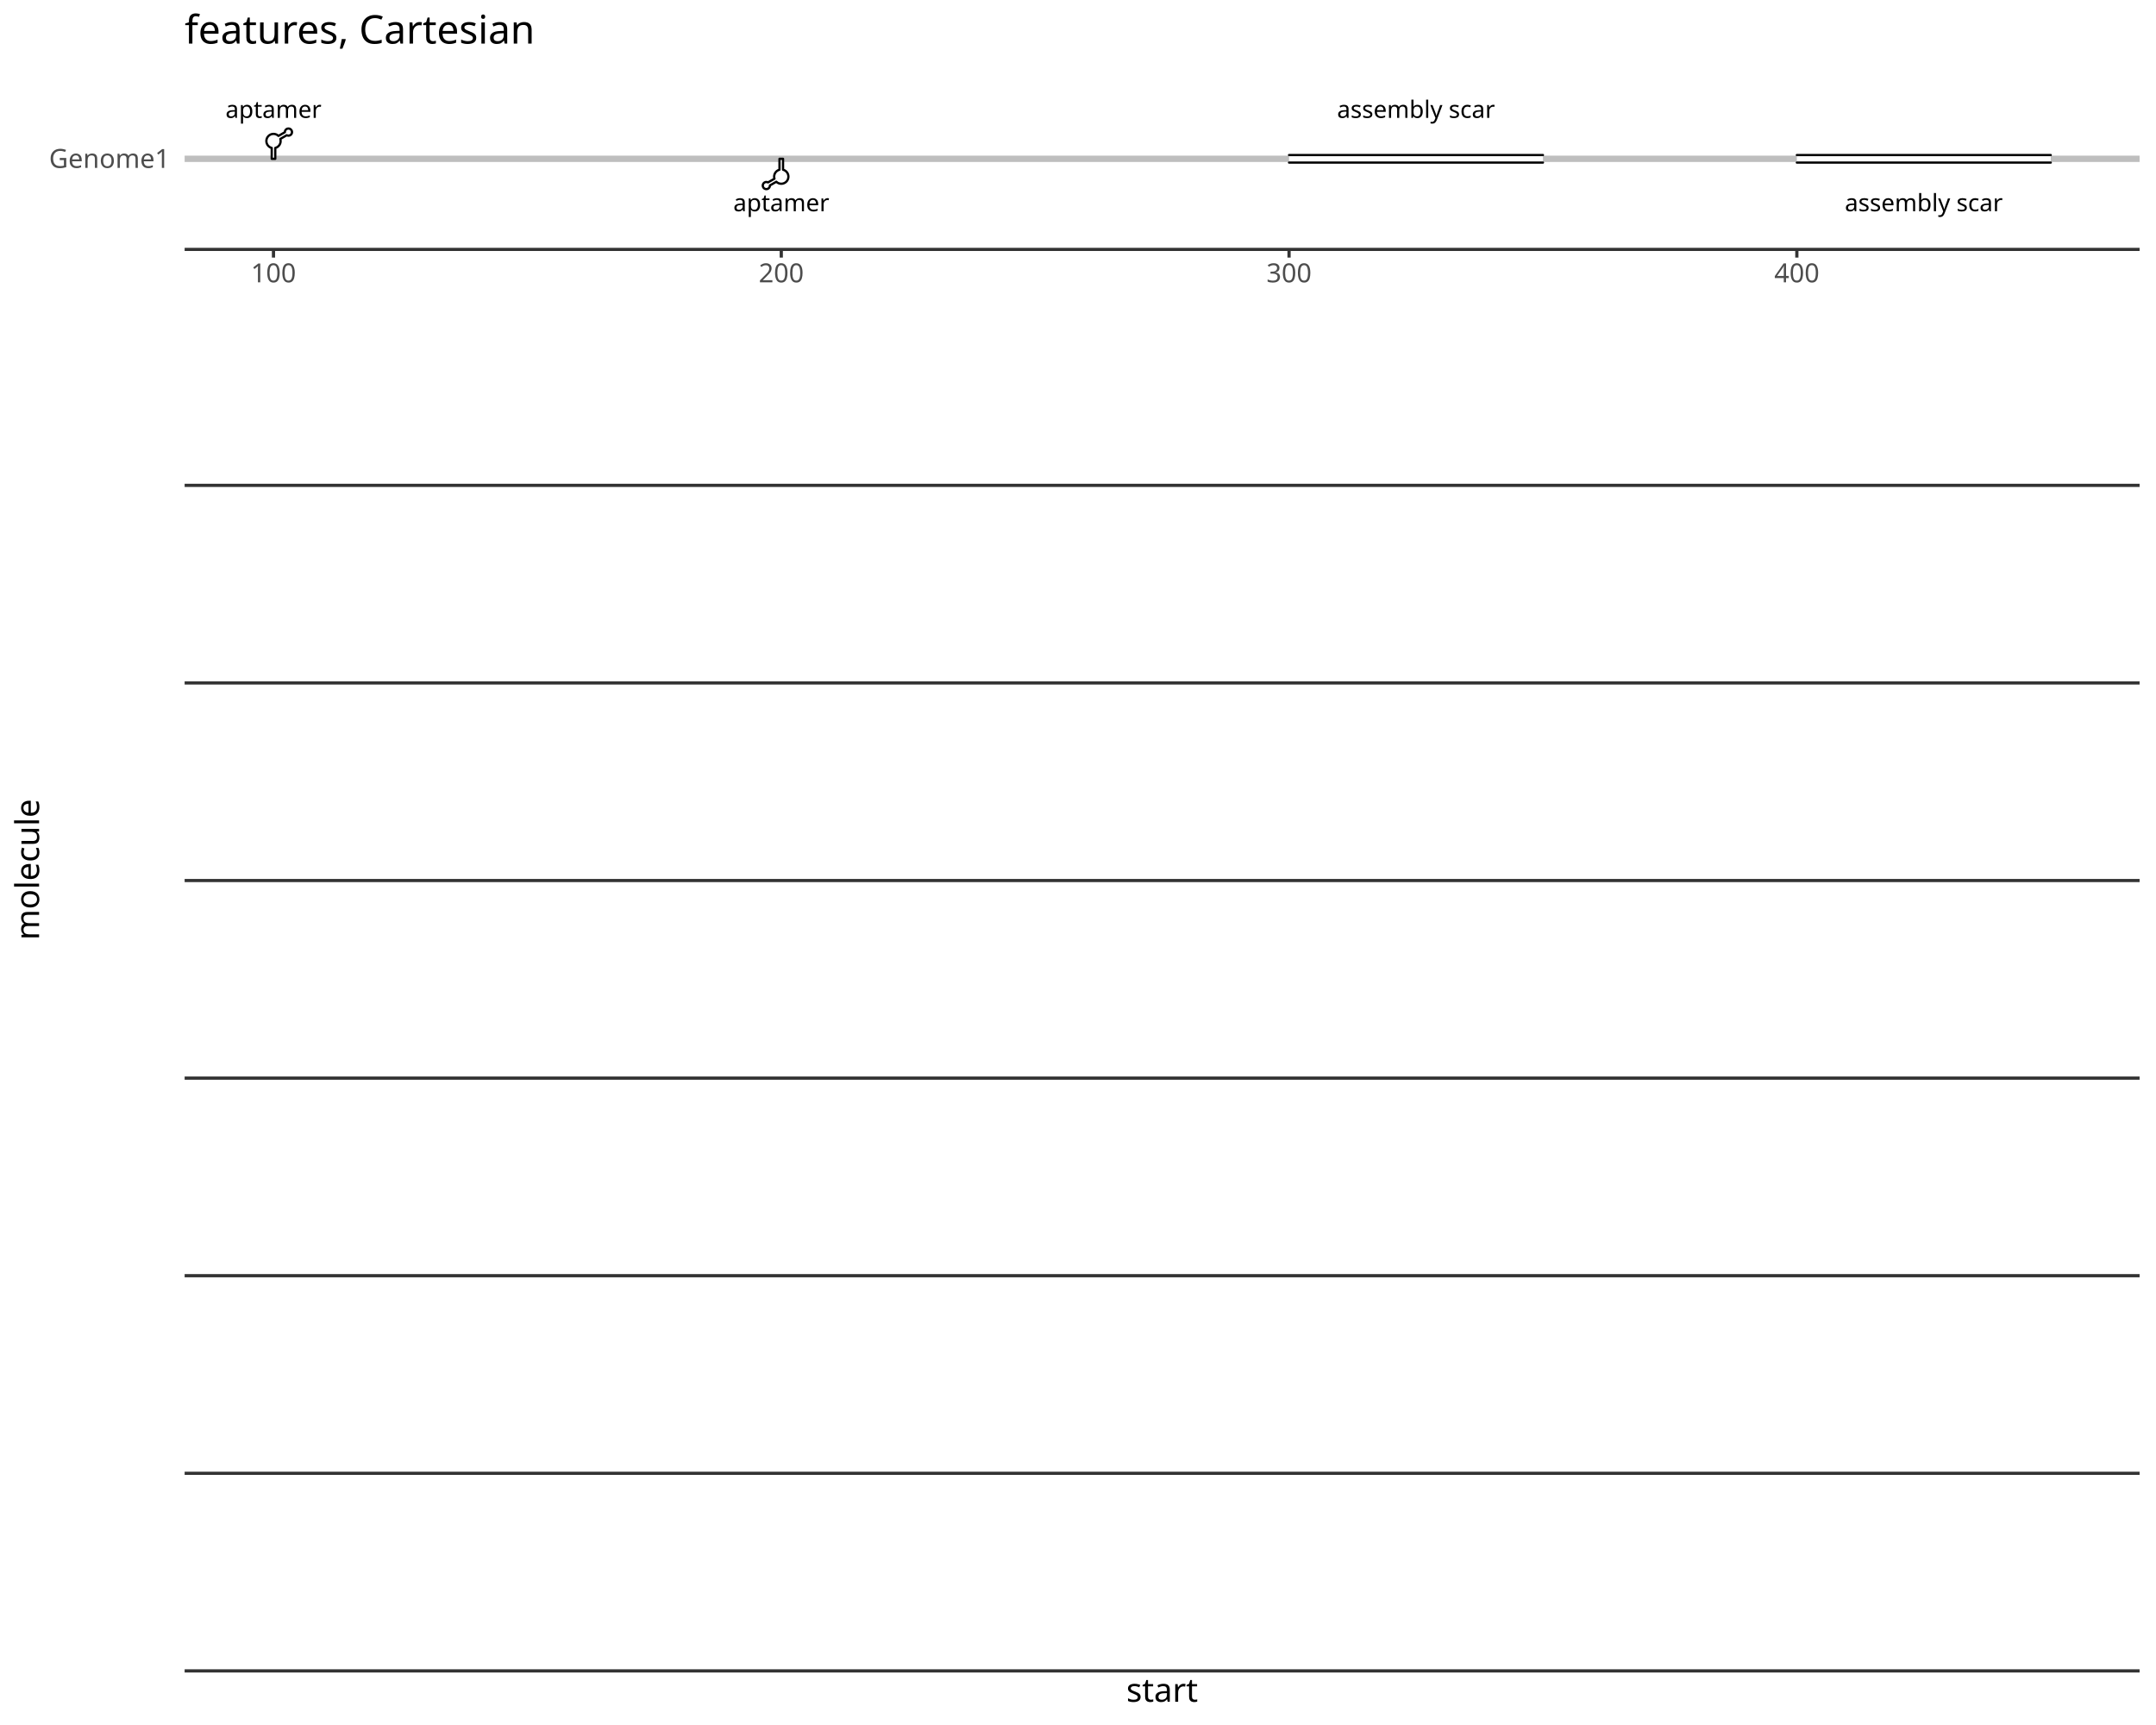
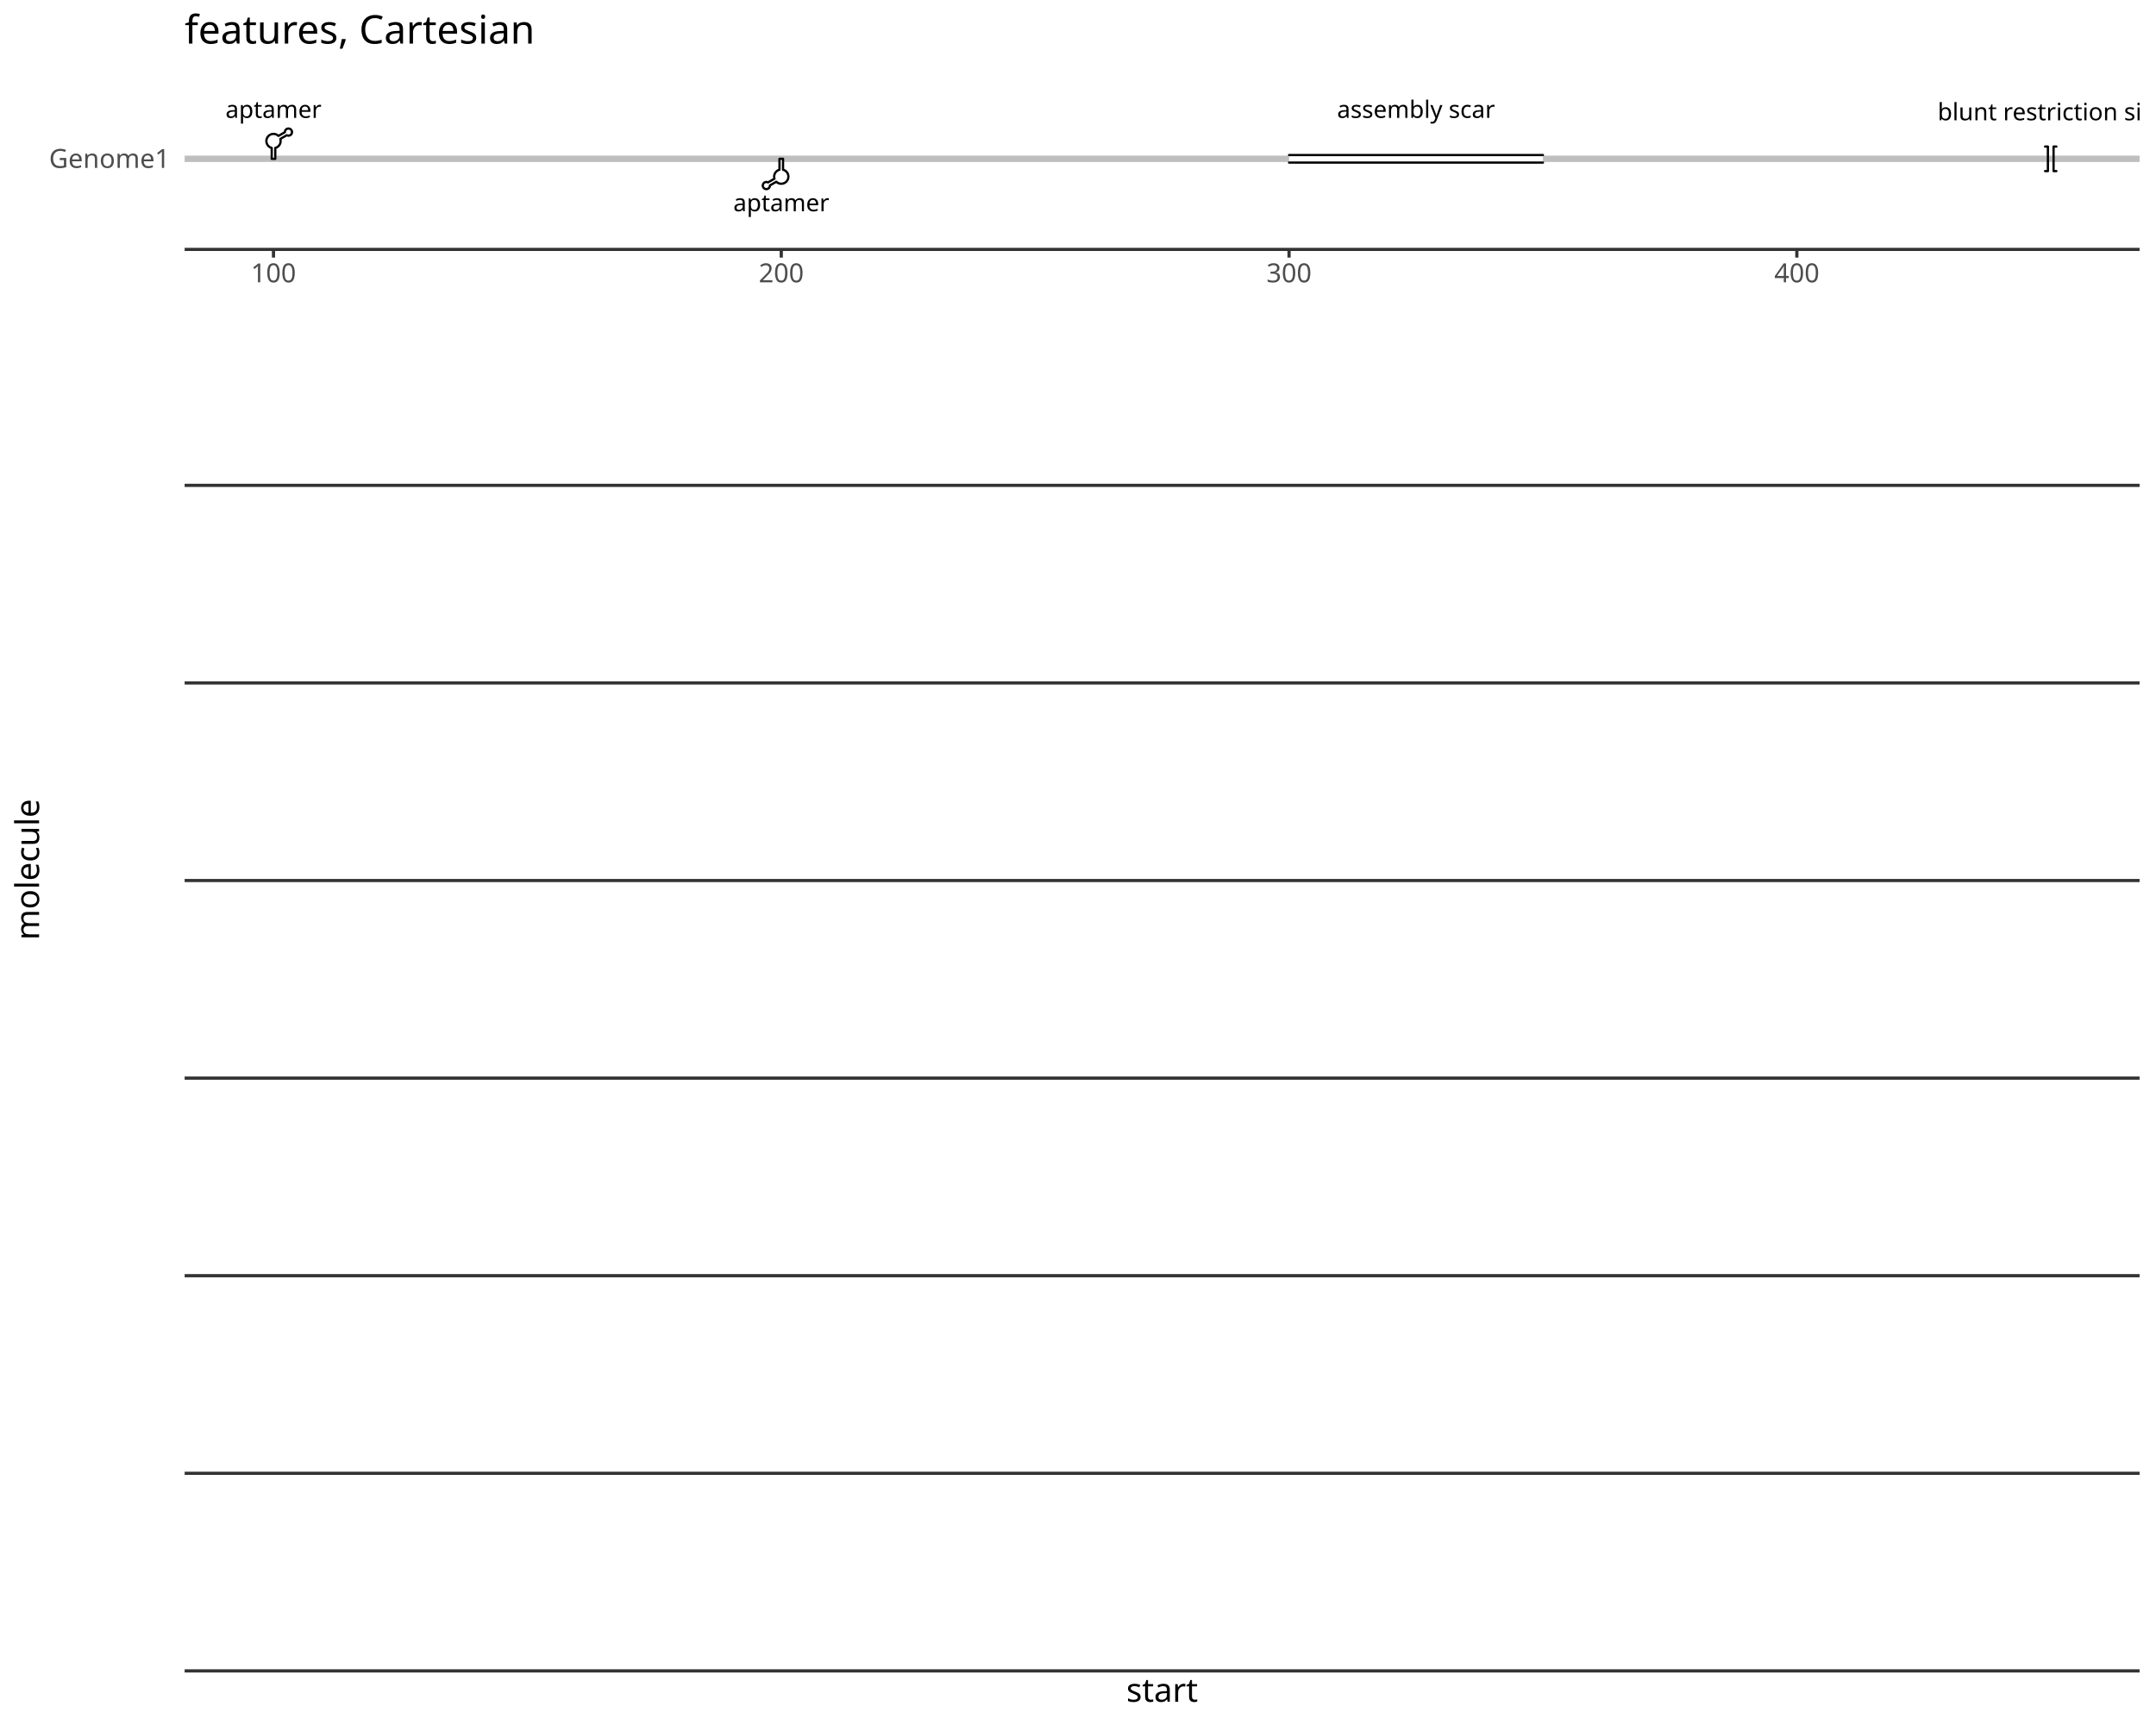
<svg xmlns="http://www.w3.org/2000/svg" class="svglite" data-engine-version="2.0" width="720.00pt" height="576.00pt" viewBox="0 0 720.00 576.00">
  <defs>
    <style type="text/css">
    .svglite line, .svglite polyline, .svglite polygon, .svglite path, .svglite rect, .svglite circle {
      fill: none;
      stroke: #000000;
      stroke-linecap: round;
      stroke-linejoin: round;
      stroke-miterlimit: 10.00;
    }
  </style>
  </defs>
  <rect width="100%" height="100%" style="stroke: none; fill: #FFFFFF;" />
  <defs>
    <clipPath id="cpMC4wMHw3MjAuMDB8MC4wMHw1NzYuMDA=">
      <rect x="0.00" y="0.00" width="720.00" height="576.00" />
    </clipPath>
  </defs>
  <g clip-path="url(#cpMC4wMHw3MjAuMDB8MC4wMHw1NzYuMDA=)">
    <rect x="0.00" y="0.00" width="720.00" height="576.00" style="stroke-width: 1.07; stroke: #FFFFFF; fill: #FFFFFF;" />
  </g>
  <defs>
    <clipPath id="cpNjEuNjZ8NzE0LjUyfDIyLjc4fDgzLjI4">
      <rect x="61.66" y="22.78" width="652.86" height="60.50" />
    </clipPath>
  </defs>
  <g clip-path="url(#cpNjEuNjZ8NzE0LjUyfDIyLjc4fDgzLjI4)">
    <polyline points="61.66,53.03 714.52,53.03 " style="stroke-width: 2.13; stroke: #BEBEBE; stroke-linecap: butt;" />
    <polygon points="91.93,53.03 91.93,49.39 91.93,49.39 92.03,49.36 92.14,49.32 92.24,49.29 92.34,49.24 92.43,49.20 92.53,49.14 92.62,49.09 92.71,49.03 92.79,48.97 92.87,48.90 92.95,48.83 93.03,48.75 93.10,48.68 93.17,48.60 93.24,48.51 93.30,48.43 93.36,48.34 93.41,48.25 93.46,48.15 93.51,48.05 93.55,47.96 93.59,47.85 93.62,47.75 93.65,47.64 93.67,47.54 93.69,47.43 93.70,47.32 93.71,47.20 93.71,47.09 93.71,47.09 93.71,47.07 93.71,47.04 93.71,47.02 93.71,46.99 93.71,46.97 93.71,46.94 93.71,46.92 93.70,46.89 93.70,46.87 93.70,46.84 93.70,46.82 93.69,46.79 93.69,46.77 93.69,46.75 93.68,46.72 93.68,46.70 93.68,46.67 93.67,46.65 93.67,46.63 93.66,46.60 93.66,46.58 93.65,46.56 93.65,46.53 93.64,46.51 93.63,46.49 93.63,46.46 93.62,46.44 93.62,46.42 93.61,46.40 95.76,45.15 95.76,45.15 95.78,45.16 95.80,45.17 95.82,45.18 95.83,45.19 95.85,45.19 95.87,45.20 95.89,45.21 95.91,45.22 95.93,45.22 95.94,45.23 95.96,45.24 95.98,45.24 96.00,45.25 96.02,45.25 96.04,45.26 96.06,45.26 96.08,45.27 96.10,45.27 96.12,45.28 96.14,45.28 96.16,45.28 96.18,45.29 96.20,45.29 96.22,45.29 96.24,45.29 96.26,45.29 96.28,45.30 96.30,45.30 96.32,45.30 96.32,45.30 96.39,45.29 96.46,45.29 96.52,45.28 96.59,45.27 96.65,45.25 96.71,45.23 96.77,45.21 96.83,45.18 96.89,45.15 96.94,45.12 96.99,45.09 97.05,45.05 97.09,45.01 97.14,44.97 97.19,44.93 97.23,44.88 97.27,44.83 97.30,44.78 97.34,44.73 97.37,44.67 97.40,44.61 97.42,44.56 97.45,44.50 97.47,44.43 97.48,44.37 97.50,44.31 97.50,44.24 97.51,44.18 97.51,44.11 97.51,44.11 97.51,44.04 97.50,43.97 97.50,43.91 97.48,43.84 97.47,43.78 97.45,43.72 97.42,43.66 97.40,43.60 97.37,43.55 97.34,43.49 97.30,43.44 97.27,43.39 97.23,43.34 97.19,43.29 97.14,43.25 97.09,43.20 97.05,43.16 96.99,43.13 96.94,43.09 96.89,43.06 96.83,43.03 96.77,43.01 96.71,42.98 96.65,42.97 96.59,42.95 96.52,42.94 96.46,42.93 96.39,42.92 96.32,42.92 96.32,42.92 96.26,42.92 96.19,42.93 96.12,42.94 96.06,42.95 96.00,42.97 95.94,42.98 95.88,43.01 95.82,43.03 95.76,43.06 95.71,43.09 95.65,43.13 95.60,43.16 95.55,43.20 95.51,43.25 95.46,43.29 95.42,43.34 95.38,43.39 95.34,43.44 95.31,43.49 95.28,43.55 95.25,43.60 95.22,43.66 95.20,43.72 95.18,43.78 95.16,43.84 95.15,43.91 95.14,43.97 95.14,44.04 95.14,44.11 95.14,44.11 95.14,44.11 95.14,44.11 95.14,44.11 95.14,44.11 95.14,44.11 95.14,44.11 95.14,44.12 95.14,44.12 95.14,44.12 95.14,44.12 95.14,44.12 95.14,44.12 95.14,44.12 95.14,44.12 95.14,44.12 95.14,44.13 95.14,44.13 95.14,44.13 95.14,44.13 95.14,44.13 95.14,44.13 95.14,44.13 95.14,44.13 95.14,44.13 95.14,44.14 95.14,44.14 95.14,44.14 95.14,44.14 95.14,44.14 92.99,45.38 92.99,45.38 92.94,45.34 92.89,45.30 92.85,45.26 92.80,45.22 92.75,45.18 92.70,45.15 92.65,45.11 92.60,45.08 92.55,45.05 92.49,45.01 92.44,44.99 92.38,44.96 92.33,44.93 92.27,44.90 92.21,44.88 92.15,44.86 92.09,44.84 92.03,44.82 91.97,44.80 91.91,44.78 91.85,44.77 91.79,44.76 91.72,44.75 91.66,44.74 91.60,44.73 91.53,44.72 91.47,44.72 91.40,44.71 91.33,44.71 91.33,44.71 91.20,44.72 91.07,44.73 90.94,44.75 90.81,44.77 90.68,44.80 90.56,44.84 90.44,44.89 90.32,44.94 90.21,45.00 90.10,45.06 89.99,45.13 89.89,45.20 89.79,45.28 89.70,45.37 89.61,45.45 89.53,45.55 89.45,45.65 89.37,45.75 89.30,45.85 89.24,45.96 89.18,46.08 89.13,46.19 89.09,46.31 89.05,46.44 89.02,46.56 88.99,46.69 88.97,46.82 88.96,46.96 88.96,47.09 88.96,47.09 88.96,47.20 88.97,47.32 88.98,47.43 89.00,47.54 89.02,47.64 89.05,47.75 89.08,47.85 89.12,47.96 89.16,48.05 89.21,48.15 89.26,48.25 89.31,48.34 89.37,48.43 89.43,48.51 89.50,48.60 89.57,48.68 89.64,48.75 89.72,48.83 89.80,48.90 89.88,48.97 89.96,49.03 90.05,49.09 90.14,49.14 90.24,49.20 90.33,49.24 90.43,49.29 90.53,49.32 90.64,49.36 90.74,49.39 90.74,53.03 " style="stroke-width: 0.75; fill: #FFFFFF;" />
    <polygon points="260.31,53.03 260.31,56.67 260.31,56.67 260.21,56.70 260.11,56.74 260.01,56.78 259.91,56.82 259.81,56.87 259.72,56.92 259.63,56.98 259.54,57.03 259.45,57.10 259.37,57.16 259.29,57.24 259.21,57.31 259.14,57.39 259.07,57.47 259.01,57.55 258.94,57.64 258.89,57.73 258.83,57.82 258.78,57.91 258.74,58.01 258.69,58.11 258.66,58.21 258.63,58.31 258.60,58.42 258.57,58.53 258.56,58.64 258.54,58.75 258.53,58.86 258.53,58.97 258.53,58.97 258.53,59.00 258.53,59.02 258.53,59.05 258.53,59.07 258.54,59.10 258.54,59.12 258.54,59.15 258.54,59.17 258.54,59.20 258.55,59.22 258.55,59.24 258.55,59.27 258.55,59.29 258.56,59.32 258.56,59.34 258.56,59.37 258.57,59.39 258.57,59.41 258.58,59.44 258.58,59.46 258.59,59.48 258.59,59.51 258.60,59.53 258.60,59.55 258.61,59.58 258.62,59.60 258.62,59.62 258.63,59.65 258.64,59.67 256.48,60.91 256.48,60.91 256.46,60.90 256.45,60.89 256.43,60.89 256.41,60.88 256.39,60.87 256.37,60.86 256.36,60.85 256.34,60.85 256.32,60.84 256.30,60.83 256.28,60.83 256.26,60.82 256.24,60.81 256.22,60.81 256.20,60.80 256.18,60.80 256.17,60.79 256.15,60.79 256.13,60.79 256.11,60.78 256.09,60.78 256.07,60.78 256.05,60.77 256.02,60.77 256.00,60.77 255.98,60.77 255.96,60.77 255.94,60.77 255.92,60.77 255.92,60.77 255.85,60.77 255.79,60.77 255.72,60.78 255.66,60.80 255.59,60.81 255.53,60.83 255.47,60.85 255.41,60.88 255.36,60.91 255.30,60.94 255.25,60.97 255.20,61.01 255.15,61.05 255.10,61.09 255.06,61.14 255.02,61.18 254.98,61.23 254.94,61.28 254.91,61.34 254.87,61.39 254.85,61.45 254.82,61.51 254.80,61.57 254.78,61.63 254.76,61.69 254.75,61.76 254.74,61.82 254.73,61.89 254.73,61.96 254.73,61.96 254.73,62.02 254.74,62.09 254.75,62.15 254.76,62.22 254.78,62.28 254.80,62.34 254.82,62.40 254.85,62.46 254.87,62.52 254.91,62.57 254.94,62.63 254.98,62.68 255.02,62.73 255.06,62.77 255.10,62.82 255.15,62.86 255.20,62.90 255.25,62.94 255.30,62.97 255.36,63.00 255.41,63.03 255.47,63.06 255.53,63.08 255.59,63.10 255.66,63.11 255.72,63.13 255.79,63.14 255.85,63.14 255.92,63.14 255.92,63.14 255.99,63.14 256.05,63.14 256.12,63.13 256.18,63.11 256.25,63.10 256.31,63.08 256.37,63.06 256.43,63.03 256.48,63.00 256.54,62.97 256.59,62.94 256.64,62.90 256.69,62.86 256.74,62.82 256.78,62.77 256.83,62.73 256.86,62.68 256.90,62.63 256.94,62.57 256.97,62.52 257.00,62.46 257.02,62.40 257.04,62.34 257.06,62.28 257.08,62.22 257.09,62.15 257.10,62.09 257.11,62.02 257.11,61.96 257.11,61.96 257.11,61.95 257.11,61.95 257.11,61.95 257.11,61.95 257.11,61.95 257.11,61.95 257.11,61.95 257.11,61.95 257.11,61.95 257.11,61.94 257.11,61.94 257.11,61.94 257.11,61.94 257.11,61.94 257.11,61.94 257.11,61.94 257.11,61.94 257.11,61.94 257.11,61.93 257.11,61.93 257.11,61.93 257.11,61.93 257.11,61.93 257.11,61.93 257.11,61.93 257.11,61.93 257.11,61.93 257.11,61.93 257.11,61.92 259.26,60.68 259.26,60.68 259.30,60.72 259.35,60.76 259.40,60.80 259.44,60.84 259.49,60.88 259.54,60.92 259.59,60.95 259.65,60.99 259.70,61.02 259.75,61.05 259.81,61.08 259.86,61.11 259.92,61.13 259.97,61.16 260.03,61.18 260.09,61.21 260.15,61.23 260.21,61.25 260.27,61.26 260.33,61.28 260.39,61.29 260.46,61.31 260.52,61.32 260.58,61.33 260.65,61.34 260.71,61.34 260.78,61.35 260.84,61.35 260.91,61.35 260.91,61.35 261.04,61.35 261.18,61.34 261.31,61.32 261.44,61.29 261.56,61.26 261.68,61.22 261.80,61.18 261.92,61.12 262.04,61.07 262.15,61.00 262.25,60.94 262.35,60.86 262.45,60.78 262.54,60.70 262.63,60.61 262.72,60.52 262.80,60.42 262.87,60.32 262.94,60.21 263.00,60.10 263.06,59.99 263.11,59.87 263.16,59.75 263.20,59.63 263.23,59.50 263.25,59.37 263.27,59.24 263.28,59.11 263.29,58.97 263.29,58.97 263.28,58.86 263.28,58.75 263.26,58.64 263.24,58.53 263.22,58.42 263.19,58.31 263.16,58.21 263.12,58.11 263.08,58.01 263.04,57.91 262.99,57.82 262.93,57.73 262.87,57.64 262.81,57.55 262.75,57.47 262.68,57.39 262.60,57.31 262.53,57.24 262.45,57.16 262.37,57.10 262.28,57.03 262.19,56.98 262.10,56.92 262.01,56.87 261.91,56.82 261.81,56.78 261.71,56.74 261.61,56.70 261.50,56.67 261.50,53.03 " style="stroke-width: 0.75; fill: #FFFFFF;" />
    <text x="91.33" y="39.36" text-anchor="middle" style="font-size: 8.00px; font-family: sans;" textLength="29.35px" lengthAdjust="spacingAndGlyphs">aptamer</text>
    <text x="260.91" y="70.54" text-anchor="middle" style="font-size: 8.00px; font-family: sans;" textLength="29.35px" lengthAdjust="spacingAndGlyphs">aptamer</text>
    <polygon points="430.48,54.29 515.27,54.29 515.27,51.77 430.48,51.77 " style="stroke-width: 0.75; stroke: none; fill: #FFFFFF;" />
    <polyline points="430.48,54.29 515.27,54.29 " style="stroke-width: 0.75;" />
    <polyline points="515.27,51.77 430.48,51.77 " style="stroke-width: 0.75;" />
-     <polygon points="600.06,54.29 684.85,54.29 684.85,51.77 600.06,51.77 " style="stroke-width: 0.75; stroke: none; fill: #FFFFFF;" />
-     <polyline points="600.06,54.29 684.85,54.29 " style="stroke-width: 0.75;" />
-     <polyline points="684.85,51.77 600.06,51.77 " style="stroke-width: 0.75;" />
    <text x="472.88" y="39.36" text-anchor="middle" style="font-size: 8.00px; font-family: sans;" textLength="51.14px" lengthAdjust="spacingAndGlyphs">assembly scar</text>
-     <text x="642.45" y="70.54" text-anchor="middle" style="font-size: 8.00px; font-family: sans;" textLength="51.14px" lengthAdjust="spacingAndGlyphs">assembly scar</text>
+     <polyline points="682.96,57.13 683.90,57.13 683.90,48.94 682.96,48.94 " style="stroke-width: 0.75;" />
+     <polyline points="686.73,57.13 685.79,57.13 685.79,48.94 686.73,48.94 " style="stroke-width: 0.75;" />
+     <text x="684.85" y="40.16" text-anchor="middle" style="font-size: 8.00px; font-family: sans;" textLength="68.92px" lengthAdjust="spacingAndGlyphs">blunt restriction site</text>
  </g>
  <g clip-path="url(#cpMC4wMHw3MjAuMDB8MC4wMHw1NzYuMDA=)">
</g>
  <defs>
    <clipPath id="cpNjEuNjZ8NzE0LjUyfDEwMS41N3wxNjIuMDc=">
      <rect x="61.66" y="101.57" width="652.86" height="60.50" />
    </clipPath>
  </defs>
  <g clip-path="url(#cpNjEuNjZ8NzE0LjUyfDEwMS41N3wxNjIuMDc=)">
</g>
  <g clip-path="url(#cpMC4wMHw3MjAuMDB8MC4wMHw1NzYuMDA=)">
</g>
  <defs>
    <clipPath id="cpNjEuNjZ8NzE0LjUyfDE2Ny41NXwyMjguMDU=">
      <rect x="61.66" y="167.55" width="652.86" height="60.50" />
    </clipPath>
  </defs>
  <g clip-path="url(#cpNjEuNjZ8NzE0LjUyfDE2Ny41NXwyMjguMDU=)">
</g>
  <g clip-path="url(#cpMC4wMHw3MjAuMDB8MC4wMHw1NzYuMDA=)">
</g>
  <defs>
    <clipPath id="cpNjEuNjZ8NzE0LjUyfDIzMy41M3wyOTQuMDI=">
      <rect x="61.66" y="233.53" width="652.86" height="60.50" />
    </clipPath>
  </defs>
  <g clip-path="url(#cpNjEuNjZ8NzE0LjUyfDIzMy41M3wyOTQuMDI=)">
</g>
  <g clip-path="url(#cpMC4wMHw3MjAuMDB8MC4wMHw1NzYuMDA=)">
</g>
  <defs>
    <clipPath id="cpNjEuNjZ8NzE0LjUyfDI5OS41MHwzNjAuMDA=">
      <rect x="61.66" y="299.50" width="652.86" height="60.50" />
    </clipPath>
  </defs>
  <g clip-path="url(#cpNjEuNjZ8NzE0LjUyfDI5OS41MHwzNjAuMDA=)">
</g>
  <g clip-path="url(#cpMC4wMHw3MjAuMDB8MC4wMHw1NzYuMDA=)">
</g>
  <defs>
    <clipPath id="cpNjEuNjZ8NzE0LjUyfDM2NS40OHw0MjUuOTc=">
      <rect x="61.66" y="365.48" width="652.86" height="60.50" />
    </clipPath>
  </defs>
  <g clip-path="url(#cpNjEuNjZ8NzE0LjUyfDM2NS40OHw0MjUuOTc=)">
</g>
  <g clip-path="url(#cpMC4wMHw3MjAuMDB8MC4wMHw1NzYuMDA=)">
</g>
  <defs>
    <clipPath id="cpNjEuNjZ8NzE0LjUyfDQzMS40NXw0OTEuOTU=">
      <rect x="61.66" y="431.45" width="652.86" height="60.50" />
    </clipPath>
  </defs>
  <g clip-path="url(#cpNjEuNjZ8NzE0LjUyfDQzMS40NXw0OTEuOTU=)">
</g>
  <g clip-path="url(#cpMC4wMHw3MjAuMDB8MC4wMHw1NzYuMDA=)">
</g>
  <defs>
    <clipPath id="cpNjEuNjZ8NzE0LjUyfDQ5Ny40M3w1NTcuOTM=">
      <rect x="61.66" y="497.43" width="652.86" height="60.50" />
    </clipPath>
  </defs>
  <g clip-path="url(#cpNjEuNjZ8NzE0LjUyfDQ5Ny40M3w1NTcuOTM=)">
</g>
  <g clip-path="url(#cpMC4wMHw3MjAuMDB8MC4wMHw1NzYuMDA=)">
</g>
  <defs>
    <clipPath id="cpNjEuNjZ8NzE0LjUyfDQ5Ny40M3w0OTcuNDM=">
      <rect x="61.66" y="497.43" width="652.86" height="0.00" />
    </clipPath>
  </defs>
  <g clip-path="url(#cpNjEuNjZ8NzE0LjUyfDQ5Ny40M3w0OTcuNDM=)">
</g>
  <g clip-path="url(#cpMC4wMHw3MjAuMDB8MC4wMHw1NzYuMDA=)">
</g>
  <defs>
    <clipPath id="cpNjEuNjZ8NzE0LjUyfDQzMS40NXw0MzEuNDU=">
      <rect x="61.66" y="431.45" width="652.86" height="0.00" />
    </clipPath>
  </defs>
  <g clip-path="url(#cpNjEuNjZ8NzE0LjUyfDQzMS40NXw0MzEuNDU=)">
</g>
  <g clip-path="url(#cpMC4wMHw3MjAuMDB8MC4wMHw1NzYuMDA=)">
</g>
  <defs>
    <clipPath id="cpNjEuNjZ8NzE0LjUyfDM2NS40OHwzNjUuNDg=">
      <rect x="61.66" y="365.48" width="652.86" height="0.00" />
    </clipPath>
  </defs>
  <g clip-path="url(#cpNjEuNjZ8NzE0LjUyfDM2NS40OHwzNjUuNDg=)">
</g>
  <g clip-path="url(#cpMC4wMHw3MjAuMDB8MC4wMHw1NzYuMDA=)">
</g>
  <defs>
    <clipPath id="cpNjEuNjZ8NzE0LjUyfDI5OS41MHwyOTkuNTA=">
      <rect x="61.66" y="299.50" width="652.86" height="0.00" />
    </clipPath>
  </defs>
  <g clip-path="url(#cpNjEuNjZ8NzE0LjUyfDI5OS41MHwyOTkuNTA=)">
</g>
  <g clip-path="url(#cpMC4wMHw3MjAuMDB8MC4wMHw1NzYuMDA=)">
</g>
  <defs>
    <clipPath id="cpNjEuNjZ8NzE0LjUyfDIzMy41M3wyMzMuNTM=">
      <rect x="61.66" y="233.53" width="652.86" height="0.00" />
    </clipPath>
  </defs>
  <g clip-path="url(#cpNjEuNjZ8NzE0LjUyfDIzMy41M3wyMzMuNTM=)">
</g>
  <g clip-path="url(#cpMC4wMHw3MjAuMDB8MC4wMHw1NzYuMDA=)">
</g>
  <defs>
    <clipPath id="cpNjEuNjZ8NzE0LjUyfDE2Ny41NXwxNjcuNTU=">
      <rect x="61.66" y="167.55" width="652.86" height="0.00" />
    </clipPath>
  </defs>
  <g clip-path="url(#cpNjEuNjZ8NzE0LjUyfDE2Ny41NXwxNjcuNTU=)">
</g>
  <g clip-path="url(#cpMC4wMHw3MjAuMDB8MC4wMHw1NzYuMDA=)">
</g>
  <defs>
    <clipPath id="cpNjEuNjZ8NzE0LjUyfDEwMS41N3wxMDEuNTc=">
      <rect x="61.66" y="101.57" width="652.86" height="0.00" />
    </clipPath>
  </defs>
  <g clip-path="url(#cpNjEuNjZ8NzE0LjUyfDEwMS41N3wxMDEuNTc=)">
</g>
  <g clip-path="url(#cpMC4wMHw3MjAuMDB8MC4wMHw1NzYuMDA=)">
</g>
  <defs>
    <clipPath id="cpNjEuNjZ8NzE0LjUyfDIyLjc4fDIyLjc4">
      <rect x="61.66" y="22.78" width="652.86" height="0.00" />
    </clipPath>
  </defs>
  <g clip-path="url(#cpNjEuNjZ8NzE0LjUyfDIyLjc4fDIyLjc4)">
</g>
  <g clip-path="url(#cpMC4wMHw3MjAuMDB8MC4wMHw1NzYuMDA=)">
    <polyline points="61.66,557.93 714.52,557.93 " style="stroke-width: 1.07; stroke: #333333; stroke-linecap: butt;" />
    <polyline points="61.66,491.95 714.52,491.95 " style="stroke-width: 1.07; stroke: #333333; stroke-linecap: butt;" />
    <polyline points="61.66,425.97 714.52,425.97 " style="stroke-width: 1.07; stroke: #333333; stroke-linecap: butt;" />
    <polyline points="61.66,360.00 714.52,360.00 " style="stroke-width: 1.07; stroke: #333333; stroke-linecap: butt;" />
    <polyline points="61.66,294.02 714.52,294.02 " style="stroke-width: 1.07; stroke: #333333; stroke-linecap: butt;" />
    <polyline points="61.66,228.05 714.52,228.05 " style="stroke-width: 1.07; stroke: #333333; stroke-linecap: butt;" />
    <polyline points="61.66,162.07 714.52,162.07 " style="stroke-width: 1.07; stroke: #333333; stroke-linecap: butt;" />
    <polyline points="61.66,83.28 714.52,83.28 " style="stroke-width: 1.07; stroke: #333333; stroke-linecap: butt;" />
    <polyline points="91.33,86.02 91.33,83.28 " style="stroke-width: 1.07; stroke: #333333; stroke-linecap: butt;" />
    <polyline points="260.91,86.02 260.91,83.28 " style="stroke-width: 1.07; stroke: #333333; stroke-linecap: butt;" />
    <polyline points="430.48,86.02 430.48,83.28 " style="stroke-width: 1.07; stroke: #333333; stroke-linecap: butt;" />
    <polyline points="600.06,86.02 600.06,83.28 " style="stroke-width: 1.07; stroke: #333333; stroke-linecap: butt;" />
    <text x="91.33" y="94.27" text-anchor="middle" style="font-size: 8.80px; fill: #4D4D4D; font-family: sans;" textLength="14.68px" lengthAdjust="spacingAndGlyphs">100</text>
    <text x="260.91" y="94.27" text-anchor="middle" style="font-size: 8.80px; fill: #4D4D4D; font-family: sans;" textLength="14.68px" lengthAdjust="spacingAndGlyphs">200</text>
    <text x="430.48" y="94.27" text-anchor="middle" style="font-size: 8.80px; fill: #4D4D4D; font-family: sans;" textLength="14.68px" lengthAdjust="spacingAndGlyphs">300</text>
    <text x="600.06" y="94.27" text-anchor="middle" style="font-size: 8.80px; fill: #4D4D4D; font-family: sans;" textLength="14.68px" lengthAdjust="spacingAndGlyphs">400</text>
    <text x="56.73" y="56.06" text-anchor="end" style="font-size: 8.80px; fill: #4D4D4D; font-family: sans;" textLength="38.65px" lengthAdjust="spacingAndGlyphs">Genome1</text>
    <text x="388.09" y="568.24" text-anchor="middle" style="font-size: 11.00px; font-family: sans;" textLength="21.40px" lengthAdjust="spacingAndGlyphs">start</text>
    <text transform="translate(13.05,290.36) rotate(-90)" text-anchor="middle" style="font-size: 11.00px; font-family: sans;" textLength="44.03px" lengthAdjust="spacingAndGlyphs">molecule</text>
    <text x="61.66" y="14.56" style="font-size: 13.20px; font-family: sans;" textLength="111.54px" lengthAdjust="spacingAndGlyphs">features, Cartesian</text>
  </g>
</svg>
